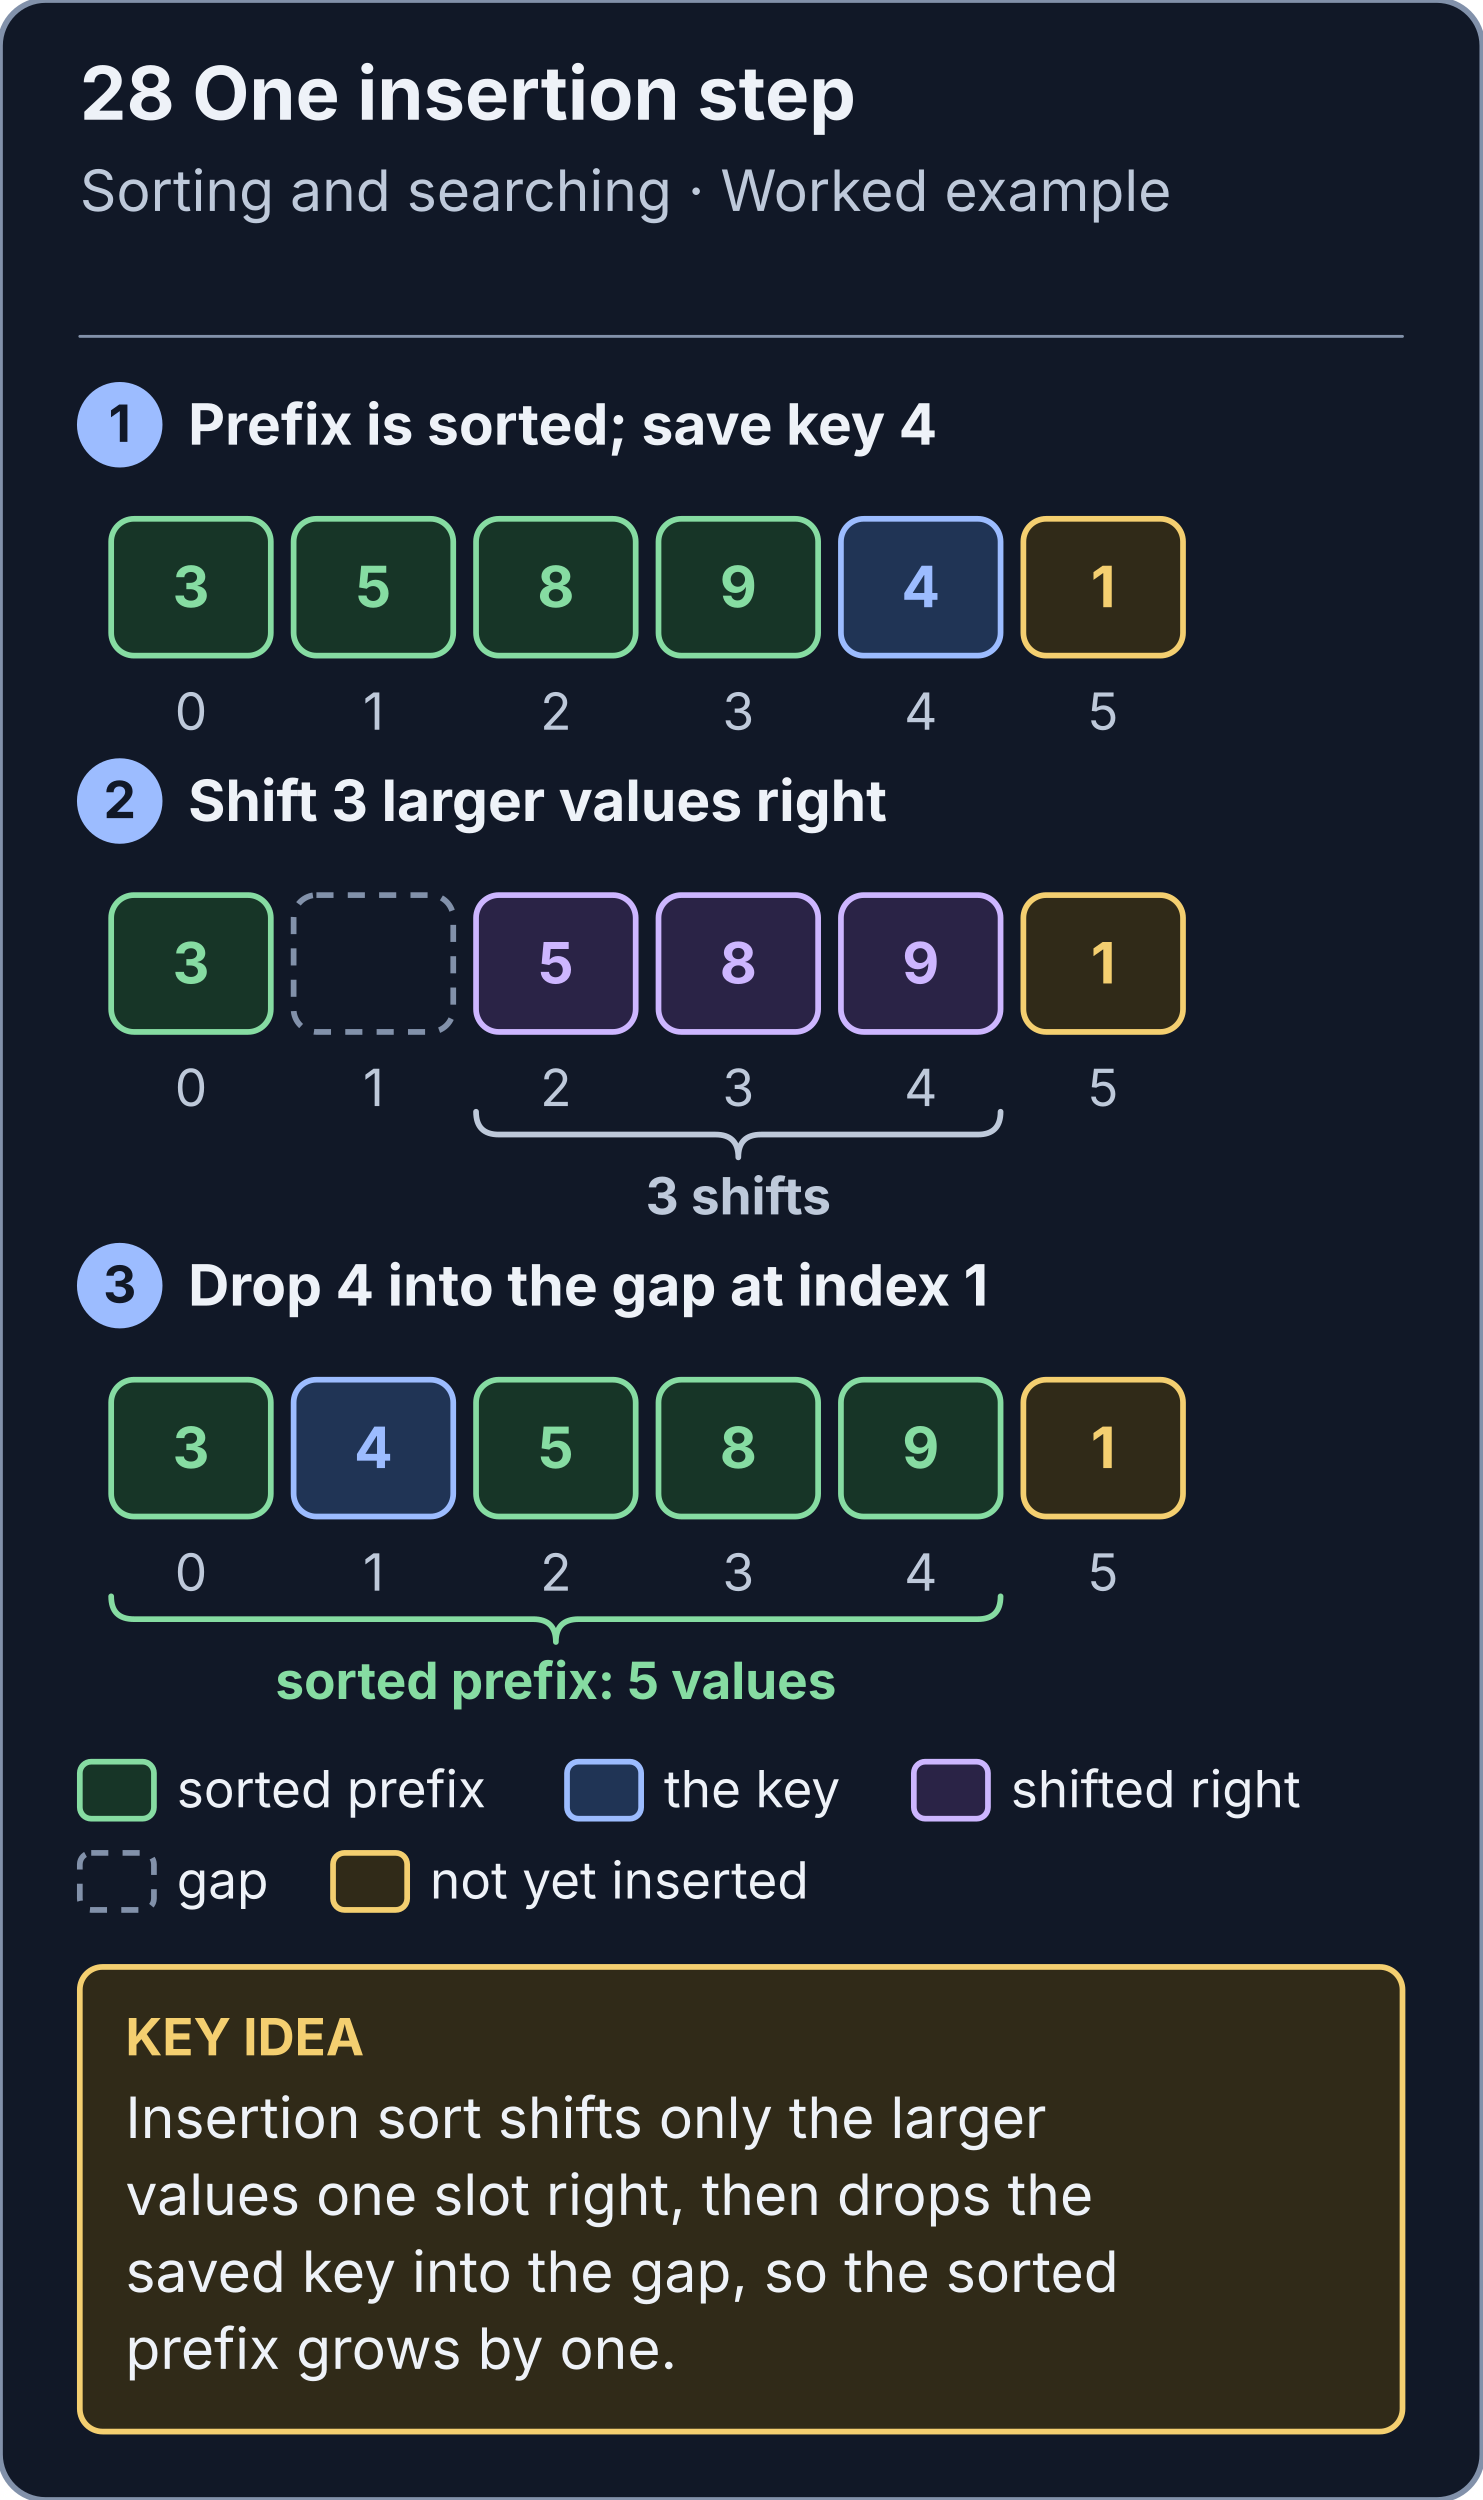
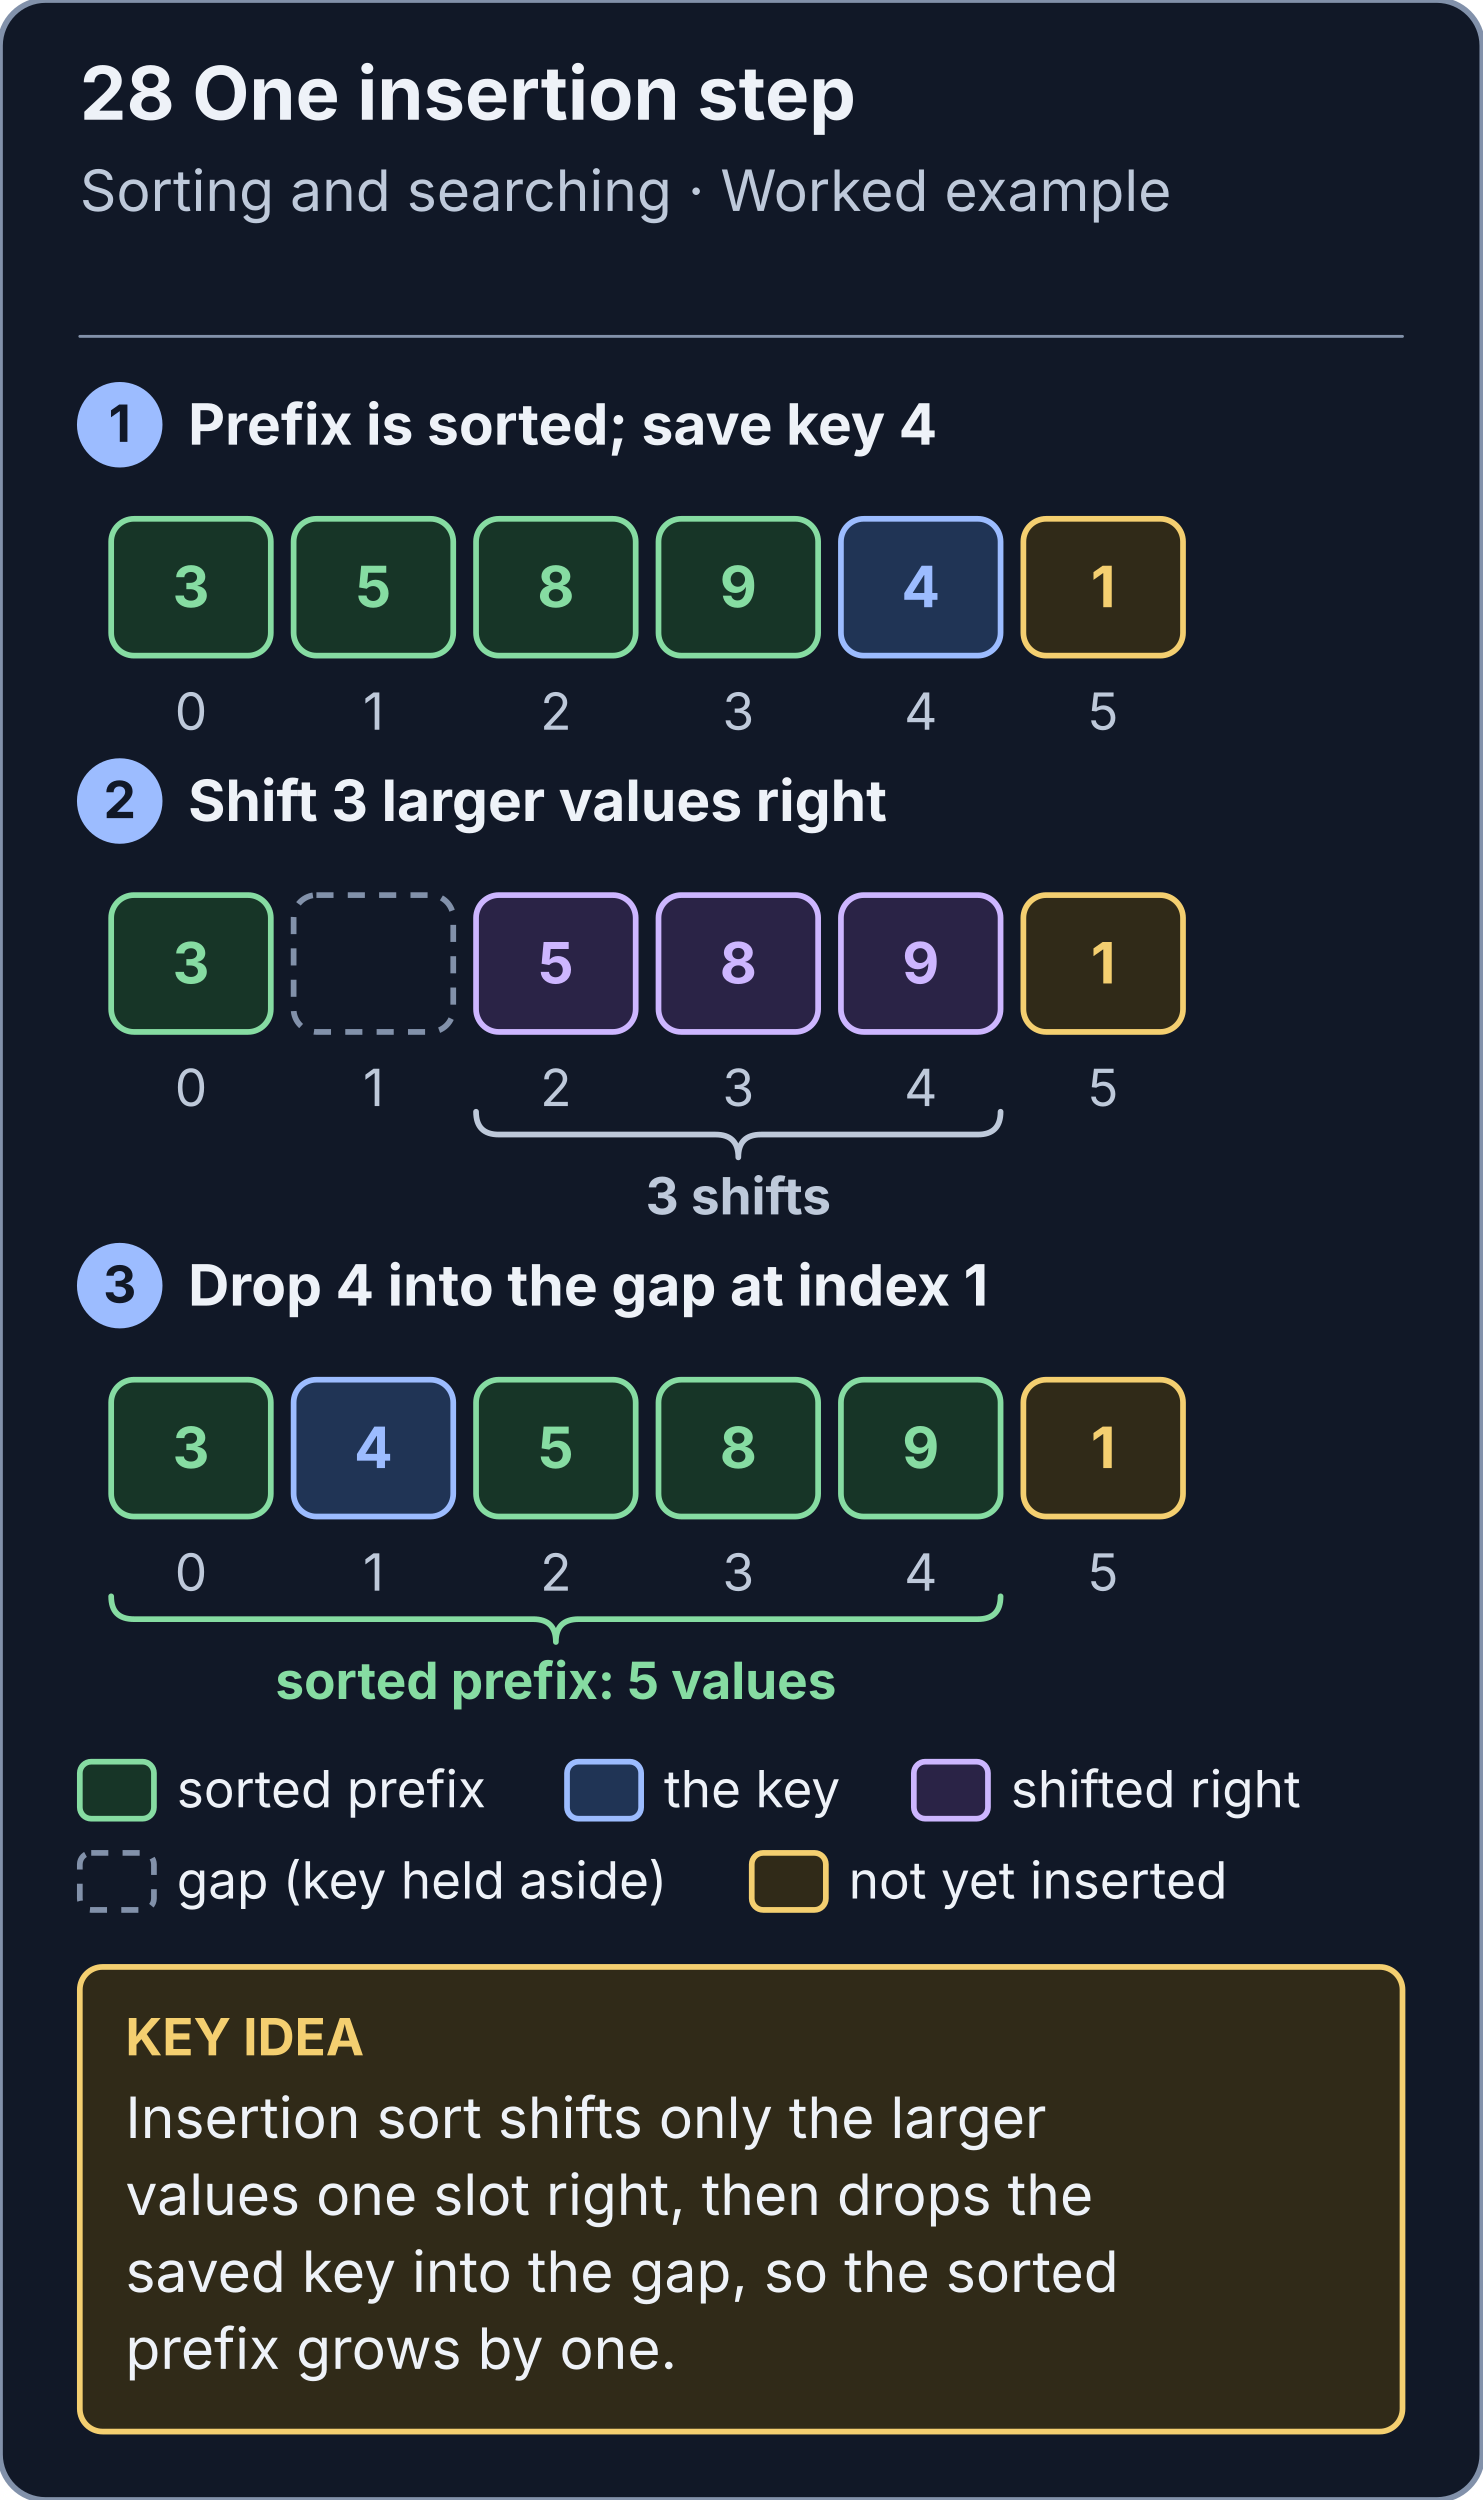
<svg xmlns="http://www.w3.org/2000/svg" viewBox="0 0 520 877" width="520" height="877" role="img" aria-labelledby="title desc">
  <style>text{font-family:system-ui,-apple-system,BlinkMacSystemFont,"Segoe UI",sans-serif} line,path{stroke-linecap:round;stroke-linejoin:round}</style>
  <defs>
    <marker id="insertion-sort-shift-paper-arrow" markerWidth="9" markerHeight="9" refX="8" refY="4" orient="auto" markerUnits="userSpaceOnUse">
      <path d="M 0 0 L 8 4 L 0 8 Z" fill="#111827" />
    </marker>
    <marker id="insertion-sort-shift-ink-arrow" markerWidth="9" markerHeight="9" refX="8" refY="4" orient="auto" markerUnits="userSpaceOnUse">
      <path d="M 0 0 L 8 4 L 0 8 Z" fill="#eef2f8" />
    </marker>
    <marker id="insertion-sort-shift-muted-arrow" markerWidth="9" markerHeight="9" refX="8" refY="4" orient="auto" markerUnits="userSpaceOnUse">
      <path d="M 0 0 L 8 4 L 0 8 Z" fill="#bec9da" />
    </marker>
    <marker id="insertion-sort-shift-line-arrow" markerWidth="9" markerHeight="9" refX="8" refY="4" orient="auto" markerUnits="userSpaceOnUse">
      <path d="M 0 0 L 8 4 L 0 8 Z" fill="#8291aa" />
    </marker>
    <marker id="insertion-sort-shift-blue-arrow" markerWidth="9" markerHeight="9" refX="8" refY="4" orient="auto" markerUnits="userSpaceOnUse">
      <path d="M 0 0 L 8 4 L 0 8 Z" fill="#9cbcff" />
    </marker>
    <marker id="insertion-sort-shift-soft-arrow" markerWidth="9" markerHeight="9" refX="8" refY="4" orient="auto" markerUnits="userSpaceOnUse">
      <path d="M 0 0 L 8 4 L 0 8 Z" fill="#203455" />
    </marker>
    <marker id="insertion-sort-shift-note-arrow" markerWidth="9" markerHeight="9" refX="8" refY="4" orient="auto" markerUnits="userSpaceOnUse">
      <path d="M 0 0 L 8 4 L 0 8 Z" fill="#302a18" />
    </marker>
    <marker id="insertion-sort-shift-gold-arrow" markerWidth="9" markerHeight="9" refX="8" refY="4" orient="auto" markerUnits="userSpaceOnUse">
      <path d="M 0 0 L 8 4 L 0 8 Z" fill="#f4cf70" />
    </marker>
    <marker id="insertion-sort-shift-red-arrow" markerWidth="9" markerHeight="9" refX="8" refY="4" orient="auto" markerUnits="userSpaceOnUse">
      <path d="M 0 0 L 8 4 L 0 8 Z" fill="#ffaaa1" />
    </marker>
    <marker id="insertion-sort-shift-panel-arrow" markerWidth="9" markerHeight="9" refX="8" refY="4" orient="auto" markerUnits="userSpaceOnUse">
      <path d="M 0 0 L 8 4 L 0 8 Z" fill="#192333" />
    </marker>
    <marker id="insertion-sort-shift-green-arrow" markerWidth="9" markerHeight="9" refX="8" refY="4" orient="auto" markerUnits="userSpaceOnUse">
      <path d="M 0 0 L 8 4 L 0 8 Z" fill="#86dca2" />
    </marker>
    <marker id="insertion-sort-shift-mint-arrow" markerWidth="9" markerHeight="9" refX="8" refY="4" orient="auto" markerUnits="userSpaceOnUse">
      <path d="M 0 0 L 8 4 L 0 8 Z" fill="#173527" />
    </marker>
    <marker id="insertion-sort-shift-violet-arrow" markerWidth="9" markerHeight="9" refX="8" refY="4" orient="auto" markerUnits="userSpaceOnUse">
      <path d="M 0 0 L 8 4 L 0 8 Z" fill="#cdb6ff" />
    </marker>
    <marker id="insertion-sort-shift-lilac-arrow" markerWidth="9" markerHeight="9" refX="8" refY="4" orient="auto" markerUnits="userSpaceOnUse">
      <path d="M 0 0 L 8 4 L 0 8 Z" fill="#2a2346" />
    </marker>
    <marker id="insertion-sort-shift-rose-arrow" markerWidth="9" markerHeight="9" refX="8" refY="4" orient="auto" markerUnits="userSpaceOnUse">
      <path d="M 0 0 L 8 4 L 0 8 Z" fill="#3d1f22" />
    </marker>
  </defs>
  <rect x="0" y="0" width="520" height="877" rx="16" fill="#111827" stroke="#8291aa" stroke-width="2" />
  <text x="28" y="42" font-size="26" fill="#eef2f8" text-anchor="start" font-weight="700">28  One insertion step</text>
  <text x="28" y="74" font-size="20" fill="#bec9da" text-anchor="start" font-weight="400">Sorting and searching · Worked example</text>
  <line x1="28" y1="118" x2="492" y2="118" stroke="#8291aa" stroke-width="1" />
  <circle cx="42" cy="149" r="14" fill="#9cbcff" stroke="#9cbcff" stroke-width="2" />
  <text x="42" y="155" font-size="18" fill="#111827" text-anchor="middle" font-weight="700">1</text>
  <text x="66" y="156" font-size="20" fill="#eef2f8" text-anchor="start" font-weight="700">Prefix is sorted; save key 4</text>
  <rect x="39" y="182" width="56" height="48" rx="8" fill="#173527" stroke="#86dca2" stroke-width="2" />
  <text x="67.0" y="213.0" font-size="20" fill="#86dca2" text-anchor="middle" font-weight="700">3</text>
  <text x="67.0" y="256" font-size="18" fill="#bec9da" text-anchor="middle" font-weight="400">0</text>
  <rect x="103" y="182" width="56" height="48" rx="8" fill="#173527" stroke="#86dca2" stroke-width="2" />
  <text x="131.0" y="213.0" font-size="20" fill="#86dca2" text-anchor="middle" font-weight="700">5</text>
  <text x="131.0" y="256" font-size="18" fill="#bec9da" text-anchor="middle" font-weight="400">1</text>
  <rect x="167" y="182" width="56" height="48" rx="8" fill="#173527" stroke="#86dca2" stroke-width="2" />
  <text x="195.0" y="213.0" font-size="20" fill="#86dca2" text-anchor="middle" font-weight="700">8</text>
  <text x="195.0" y="256" font-size="18" fill="#bec9da" text-anchor="middle" font-weight="400">2</text>
  <rect x="231" y="182" width="56" height="48" rx="8" fill="#173527" stroke="#86dca2" stroke-width="2" />
  <text x="259.0" y="213.0" font-size="20" fill="#86dca2" text-anchor="middle" font-weight="700">9</text>
  <text x="259.0" y="256" font-size="18" fill="#bec9da" text-anchor="middle" font-weight="400">3</text>
  <rect x="295" y="182" width="56" height="48" rx="8" fill="#203455" stroke="#9cbcff" stroke-width="2" />
  <text x="323.0" y="213.0" font-size="20" fill="#9cbcff" text-anchor="middle" font-weight="700">4</text>
  <text x="323.0" y="256" font-size="18" fill="#bec9da" text-anchor="middle" font-weight="400">4</text>
  <rect x="359" y="182" width="56" height="48" rx="8" fill="#302a18" stroke="#f4cf70" stroke-width="2" />
  <text x="387.0" y="213.0" font-size="20" fill="#f4cf70" text-anchor="middle" font-weight="700">1</text>
  <text x="387.0" y="256" font-size="18" fill="#bec9da" text-anchor="middle" font-weight="400">5</text>
  <circle cx="42" cy="281" r="14" fill="#9cbcff" stroke="#9cbcff" stroke-width="2" />
  <text x="42" y="287" font-size="18" fill="#111827" text-anchor="middle" font-weight="700">2</text>
  <text x="66" y="288" font-size="20" fill="#eef2f8" text-anchor="start" font-weight="700">Shift 3 larger values right</text>
  <rect x="39" y="314" width="56" height="48" rx="8" fill="#173527" stroke="#86dca2" stroke-width="2" />
  <text x="67.0" y="345.0" font-size="20" fill="#86dca2" text-anchor="middle" font-weight="700">3</text>
  <text x="67.0" y="388" font-size="18" fill="#bec9da" text-anchor="middle" font-weight="400">0</text>
  <rect x="103" y="314" width="56" height="48" rx="8" fill="#111827" stroke="#8291aa" stroke-width="2" stroke-dasharray="6 5" />
  <text x="131.0" y="388" font-size="18" fill="#bec9da" text-anchor="middle" font-weight="400">1</text>
  <rect x="167" y="314" width="56" height="48" rx="8" fill="#2a2346" stroke="#cdb6ff" stroke-width="2" />
  <text x="195.0" y="345.0" font-size="20" fill="#cdb6ff" text-anchor="middle" font-weight="700">5</text>
  <text x="195.0" y="388" font-size="18" fill="#bec9da" text-anchor="middle" font-weight="400">2</text>
  <rect x="231" y="314" width="56" height="48" rx="8" fill="#2a2346" stroke="#cdb6ff" stroke-width="2" />
  <text x="259.0" y="345.0" font-size="20" fill="#cdb6ff" text-anchor="middle" font-weight="700">8</text>
  <text x="259.0" y="388" font-size="18" fill="#bec9da" text-anchor="middle" font-weight="400">3</text>
  <rect x="295" y="314" width="56" height="48" rx="8" fill="#2a2346" stroke="#cdb6ff" stroke-width="2" />
  <text x="323.0" y="345.0" font-size="20" fill="#cdb6ff" text-anchor="middle" font-weight="700">9</text>
  <text x="323.0" y="388" font-size="18" fill="#bec9da" text-anchor="middle" font-weight="400">4</text>
  <rect x="359" y="314" width="56" height="48" rx="8" fill="#302a18" stroke="#f4cf70" stroke-width="2" />
  <text x="387.0" y="345.0" font-size="20" fill="#f4cf70" text-anchor="middle" font-weight="700">1</text>
  <text x="387.0" y="388" font-size="18" fill="#bec9da" text-anchor="middle" font-weight="400">5</text>
  <path d="M 167 390 Q 167 398 175 398 H 251.0 Q 259.0 398 259.0 406 Q 259.0 398 267.0 398 H 343 Q 351 398 351 390" fill="none" stroke="#bec9da" stroke-width="2" />
  <text x="259.0" y="426" font-size="18" fill="#bec9da" text-anchor="middle" font-weight="700">3 shifts</text>
  <circle cx="42" cy="451" r="14" fill="#9cbcff" stroke="#9cbcff" stroke-width="2" />
  <text x="42" y="457" font-size="18" fill="#111827" text-anchor="middle" font-weight="700">3</text>
  <text x="66" y="458" font-size="20" fill="#eef2f8" text-anchor="start" font-weight="700">Drop 4 into the gap at index 1</text>
  <rect x="39" y="484" width="56" height="48" rx="8" fill="#173527" stroke="#86dca2" stroke-width="2" />
  <text x="67.0" y="515.0" font-size="20" fill="#86dca2" text-anchor="middle" font-weight="700">3</text>
  <text x="67.0" y="558" font-size="18" fill="#bec9da" text-anchor="middle" font-weight="400">0</text>
  <rect x="103" y="484" width="56" height="48" rx="8" fill="#203455" stroke="#9cbcff" stroke-width="2" />
  <text x="131.0" y="515.0" font-size="20" fill="#9cbcff" text-anchor="middle" font-weight="700">4</text>
  <text x="131.0" y="558" font-size="18" fill="#bec9da" text-anchor="middle" font-weight="400">1</text>
  <rect x="167" y="484" width="56" height="48" rx="8" fill="#173527" stroke="#86dca2" stroke-width="2" />
  <text x="195.0" y="515.0" font-size="20" fill="#86dca2" text-anchor="middle" font-weight="700">5</text>
  <text x="195.0" y="558" font-size="18" fill="#bec9da" text-anchor="middle" font-weight="400">2</text>
  <rect x="231" y="484" width="56" height="48" rx="8" fill="#173527" stroke="#86dca2" stroke-width="2" />
  <text x="259.0" y="515.0" font-size="20" fill="#86dca2" text-anchor="middle" font-weight="700">8</text>
  <text x="259.0" y="558" font-size="18" fill="#bec9da" text-anchor="middle" font-weight="400">3</text>
  <rect x="295" y="484" width="56" height="48" rx="8" fill="#173527" stroke="#86dca2" stroke-width="2" />
  <text x="323.0" y="515.0" font-size="20" fill="#86dca2" text-anchor="middle" font-weight="700">9</text>
  <text x="323.0" y="558" font-size="18" fill="#bec9da" text-anchor="middle" font-weight="400">4</text>
  <rect x="359" y="484" width="56" height="48" rx="8" fill="#302a18" stroke="#f4cf70" stroke-width="2" />
  <text x="387.0" y="515.0" font-size="20" fill="#f4cf70" text-anchor="middle" font-weight="700">1</text>
  <text x="387.0" y="558" font-size="18" fill="#bec9da" text-anchor="middle" font-weight="400">5</text>
  <path d="M 39 560 Q 39 568 47 568 H 187.0 Q 195.0 568 195.0 576 Q 195.0 568 203.0 568 H 343 Q 351 568 351 560" fill="none" stroke="#86dca2" stroke-width="2" />
  <text x="195.0" y="596" font-size="18" fill="#86dca2" text-anchor="middle" font-weight="700">sorted prefix: 5 values</text>
  <rect x="28" y="618" width="26" height="20" rx="4" fill="#173527" stroke="#86dca2" stroke-width="2" />
  <text x="62" y="634" font-size="18" fill="#eef2f8" text-anchor="start" font-weight="400">sorted prefix</text>
  <rect x="198.912" y="618" width="26" height="20" rx="4" fill="#203455" stroke="#9cbcff" stroke-width="2" />
  <text x="232.912" y="634" font-size="18" fill="#eef2f8" text-anchor="start" font-weight="400">the key</text>
  <rect x="320.576" y="618" width="26" height="20" rx="4" fill="#2a2346" stroke="#cdb6ff" stroke-width="2" />
  <text x="354.576" y="634" font-size="18" fill="#eef2f8" text-anchor="start" font-weight="400">shifted right</text>
  <rect x="28" y="650" width="26" height="20" rx="4" fill="#111827" stroke="#8291aa" stroke-width="2" stroke-dasharray="6 5" />
-   <text x="62" y="666" font-size="18" fill="#eef2f8" text-anchor="start" font-weight="400">gap</text>
-   <rect x="116.832" y="650" width="26" height="20" rx="4" fill="#302a18" stroke="#f4cf70" stroke-width="2" />
-   <text x="150.832" y="666" font-size="18" fill="#eef2f8" text-anchor="start" font-weight="400">not yet inserted</text>
+   <text x="62" y="666" font-size="18" fill="#eef2f8" text-anchor="start" font-weight="400">gap (key held aside)</text>
+   <rect x="263.712" y="650" width="26" height="20" rx="4" fill="#302a18" stroke="#f4cf70" stroke-width="2" />
+   <text x="297.712" y="666" font-size="18" fill="#eef2f8" text-anchor="start" font-weight="400">not yet inserted</text>
  <rect x="28" y="690" width="464" height="163" rx="8" fill="#302a18" stroke="#f4cf70" stroke-width="2" />
  <text x="44" y="721" font-size="18" fill="#f4cf70" text-anchor="start" font-weight="700">KEY IDEA</text>
  <text x="44" y="750" font-size="20" fill="#eef2f8" text-anchor="start" font-weight="400">Insertion sort shifts only the larger</text>
  <text x="44" y="777" font-size="20" fill="#eef2f8" text-anchor="start" font-weight="400">values one slot right, then drops the</text>
  <text x="44" y="804" font-size="20" fill="#eef2f8" text-anchor="start" font-weight="400">saved key into the gap, so the sorted</text>
  <text x="44" y="831" font-size="20" fill="#eef2f8" text-anchor="start" font-weight="400">prefix grows by one.</text>
</svg>
